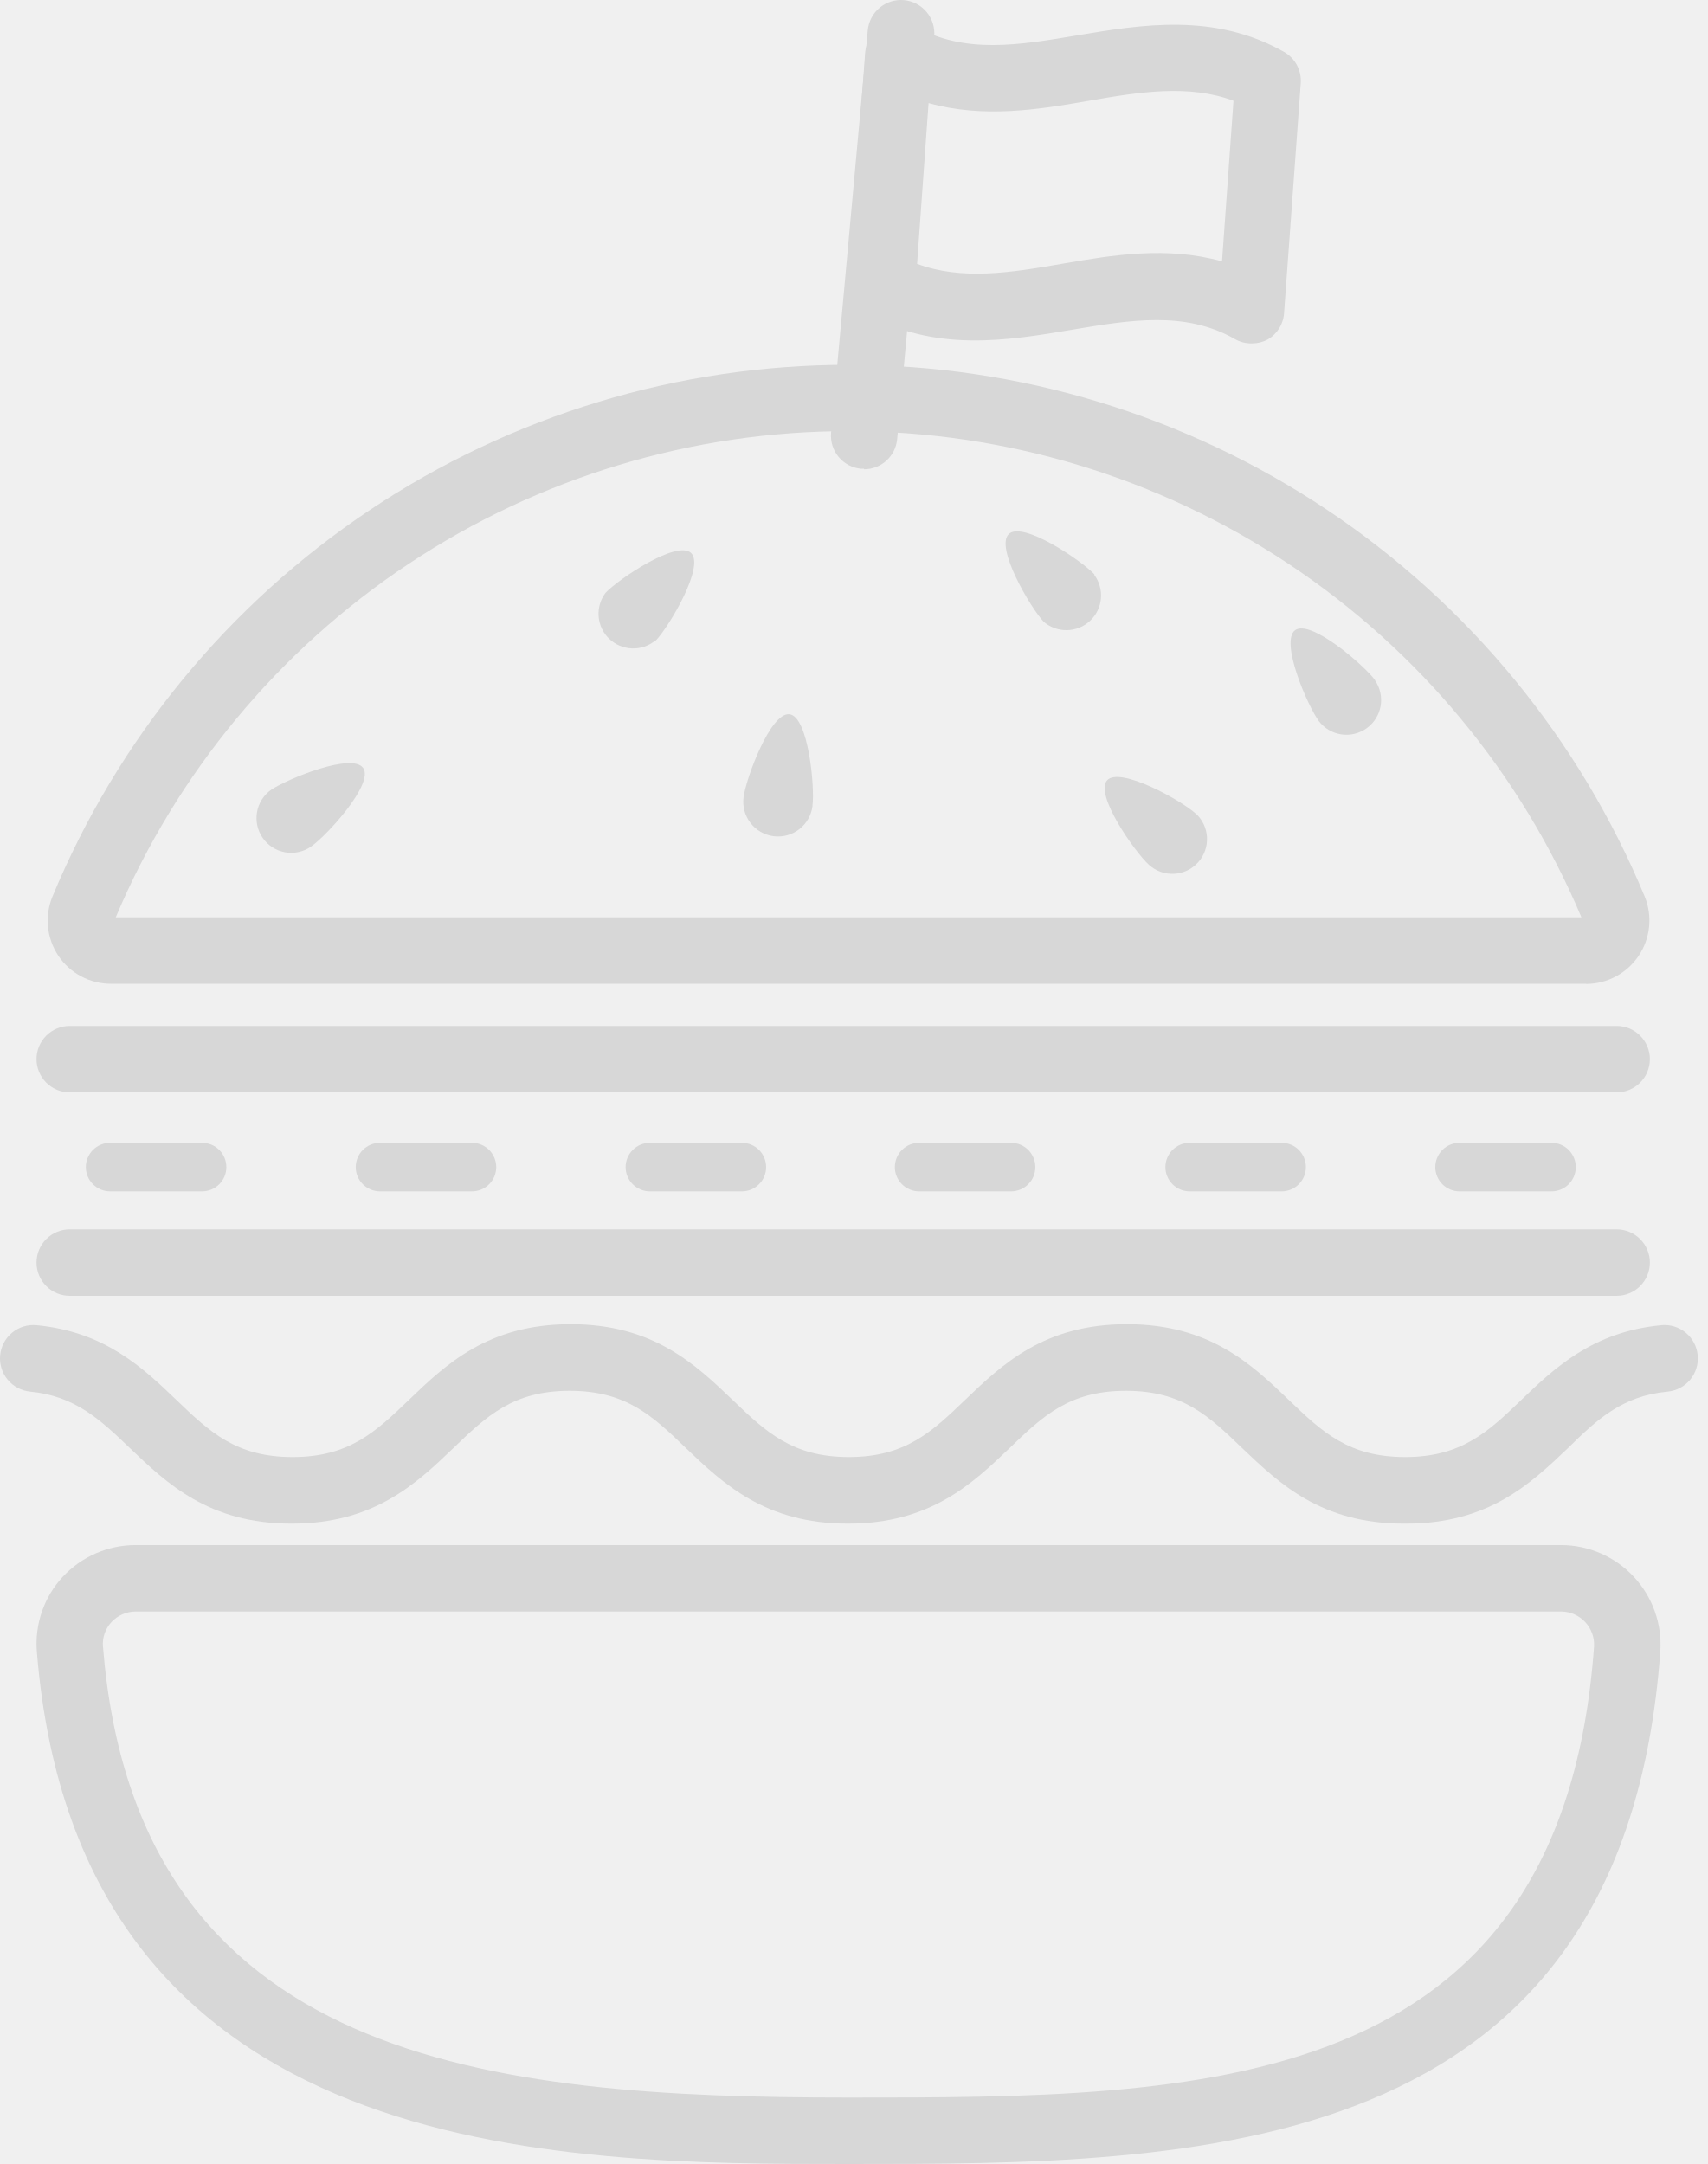
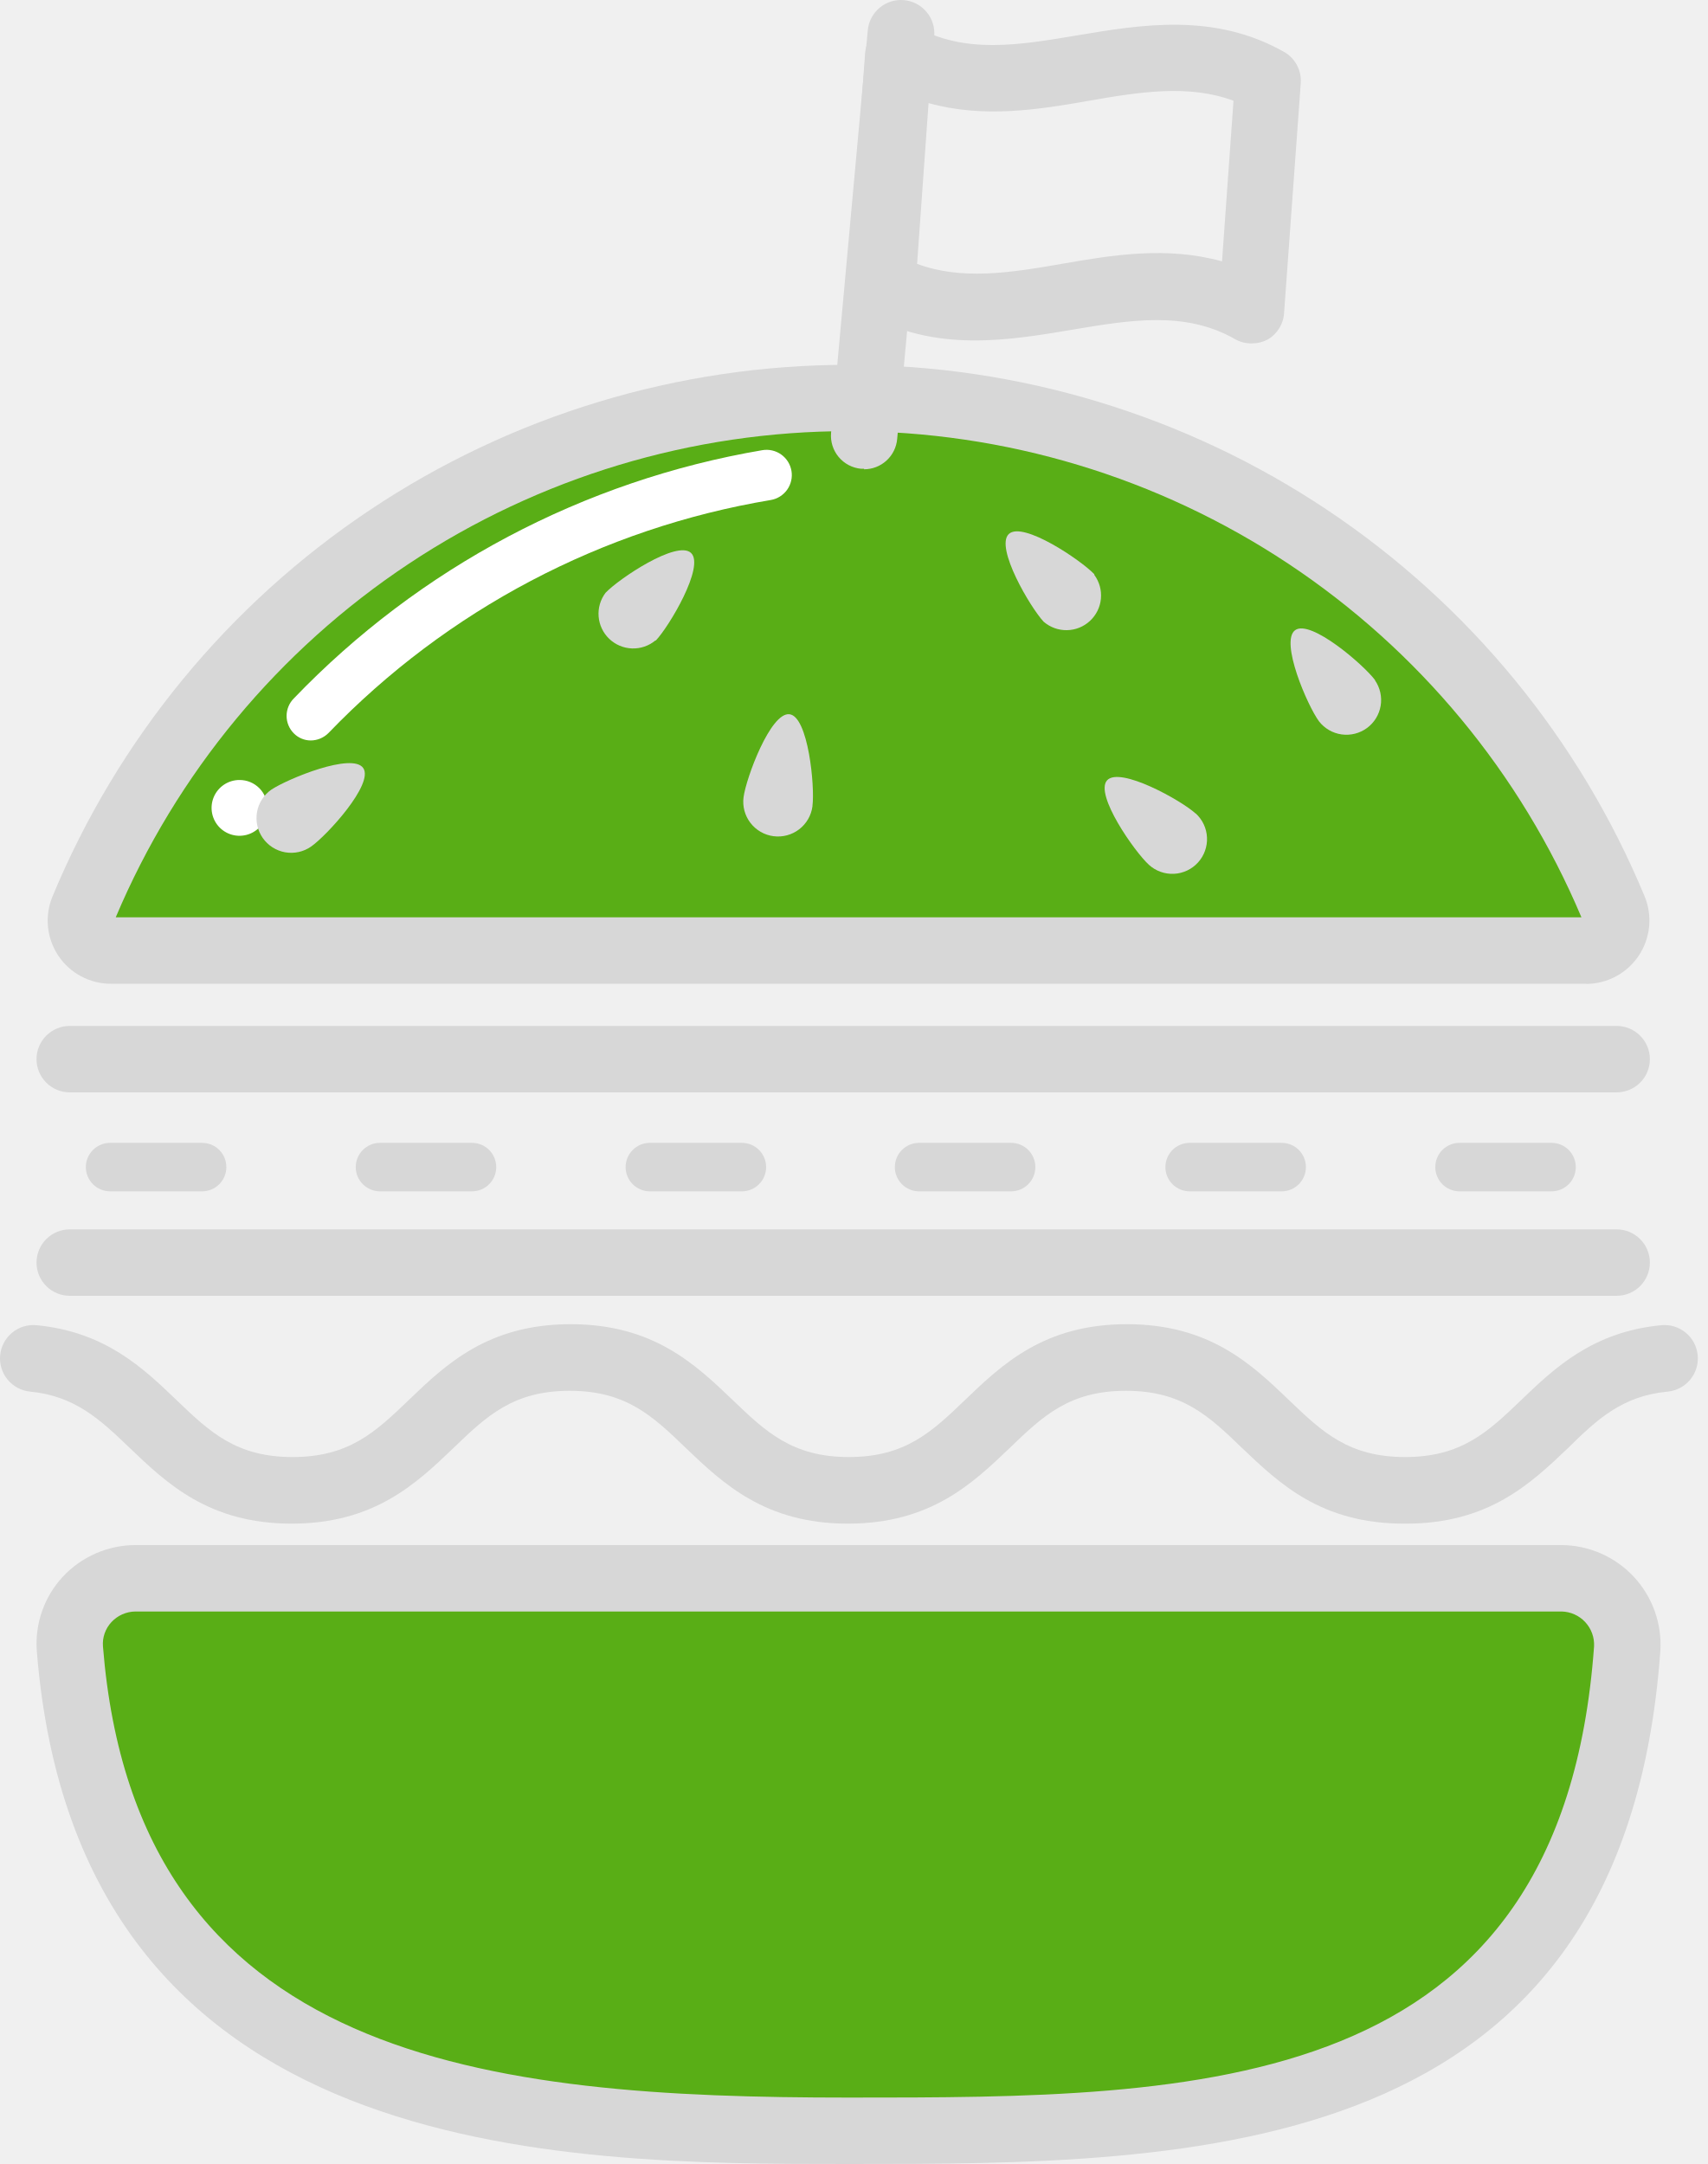
<svg xmlns="http://www.w3.org/2000/svg" width="127" height="161" viewBox="0 0 127 161" fill="none">
+   <path d="M10.068 117.423H116.176C116.845 117.43 117.507 117.573 118.119 117.844C118.732 118.114 119.283 118.506 119.739 118.996C120.196 119.486 120.548 120.063 120.774 120.693C121 121.324 121.097 121.993 121.056 122.661C118.462 158.492 88.772 158.492 63.122 158.492C37.472 158.492 7.931 156.503 5.2 122.661C5.157 121.992 5.25 121.321 5.474 120.689C5.698 120.057 6.048 119.477 6.504 118.984C6.959 118.492 7.51 118.097 8.123 117.825C8.736 117.552 9.398 117.407 10.068 117.398V117.423Z" fill="#59AE16" />
+   <path d="M118.005 70.72H8.252C7.887 70.718 7.527 70.627 7.205 70.454C6.883 70.282 6.608 70.032 6.404 69.729C6.2 69.425 6.074 69.076 6.037 68.713C5.999 68.349 6.052 67.982 6.189 67.643C10.857 56.385 18.758 46.764 28.892 39.995C39.027 33.226 50.941 29.613 63.129 29.613C75.316 29.613 87.23 33.226 97.364 39.995C107.499 46.764 115.4 56.385 120.068 67.643C120.205 67.982 120.258 68.349 120.22 68.713C120.183 69.076 120.056 69.425 119.853 69.729C119.649 70.032 119.374 70.282 119.052 70.454C118.73 70.627 118.37 70.718 118.005 70.72Z" fill="#59AE16" />
+   <path d="M23.103 55.09C22.64 55.085 22.196 54.899 21.868 54.571C21.694 54.4 21.557 54.196 21.463 53.971C21.369 53.746 21.32 53.505 21.32 53.262C21.32 53.018 21.369 52.777 21.463 52.552C21.557 52.327 21.694 52.123 21.868 51.952C31.204 42.225 43.418 35.754 56.71 33.493C57.201 33.41 57.706 33.525 58.112 33.813C58.519 34.102 58.794 34.54 58.878 35.031C58.962 35.523 58.846 36.027 58.558 36.434C58.27 36.841 57.831 37.116 57.34 37.2C44.795 39.293 33.258 45.371 24.438 54.534C24.263 54.71 24.055 54.85 23.826 54.946C23.597 55.041 23.351 55.09 23.103 55.09Z" fill="white" />
+   <path d="M19.891 60.106C19.891 60.517 19.769 60.919 19.54 61.261C19.311 61.602 18.987 61.868 18.607 62.025C18.227 62.182 17.809 62.222 17.406 62.141C17.003 62.06 16.633 61.861 16.343 61.57C16.053 61.278 15.857 60.907 15.778 60.504C15.699 60.1 15.742 59.682 15.901 59.303C16.06 58.924 16.328 58.601 16.671 58.374C17.014 58.148 17.416 58.028 17.828 58.031C18.099 58.031 18.369 58.084 18.62 58.189C18.871 58.293 19.099 58.447 19.291 58.639C19.483 58.832 19.634 59.061 19.737 59.313C19.84 59.565 19.892 59.834 19.891 60.106Z" fill="white" />
  <path d="M10.069 119.894C9.734 119.898 9.404 119.971 9.098 120.106C8.792 120.242 8.517 120.439 8.289 120.684C8.065 120.925 7.893 121.21 7.785 121.52C7.676 121.831 7.633 122.16 7.659 122.488C10.13 153.463 36.435 156.058 63.122 156.058C89.192 156.058 116.164 156.058 118.585 122.488C118.602 122.159 118.552 121.829 118.439 121.519C118.327 121.209 118.153 120.925 117.928 120.683C117.704 120.441 117.433 120.246 117.132 120.111C116.831 119.975 116.506 119.902 116.176 119.894H10.069ZM63.122 161C41.686 161 5.818 161 2.742 122.884C2.66 121.875 2.787 120.86 3.117 119.903C3.447 118.946 3.971 118.068 4.657 117.324C5.348 116.579 6.185 115.983 7.116 115.575C8.047 115.167 9.052 114.955 10.069 114.952H116.176C117.185 114.96 118.182 115.173 119.106 115.58C120.029 115.987 120.86 116.578 121.547 117.317C122.234 118.056 122.763 118.928 123.102 119.879C123.44 120.83 123.581 121.84 123.515 122.847C120.76 161 88.797 161 63.122 161Z" fill="#D7D7D7" />
  <path d="M8.61 68.249H117.646C113.123 57.526 105.539 48.375 95.842 41.941C86.145 35.507 74.766 32.076 63.128 32.076C51.491 32.076 40.112 35.507 30.415 41.941C20.718 48.375 13.133 57.526 8.61 68.249ZM118.005 73.191H8.252C7.48 73.192 6.719 73.003 6.037 72.64C5.355 72.277 4.773 71.752 4.343 71.11C3.913 70.469 3.648 69.731 3.571 68.962C3.494 68.194 3.608 67.418 3.903 66.704C8.757 54.993 16.975 44.984 27.517 37.942C38.058 30.901 50.451 27.142 63.128 27.142C75.806 27.142 88.198 30.901 98.74 37.942C109.282 44.984 117.499 54.993 122.354 66.704C122.645 67.419 122.756 68.194 122.678 68.962C122.599 69.73 122.334 70.467 121.905 71.108C121.475 71.75 120.895 72.276 120.215 72.641C119.536 73.007 118.776 73.199 118.005 73.203V73.191Z" fill="#D7D7D7" />
  <path d="M48.753 47.652C48.265 48.056 47.646 48.266 47.014 48.243C46.381 48.22 45.779 47.966 45.322 47.529C44.864 47.091 44.584 46.501 44.533 45.87C44.482 45.239 44.665 44.611 45.046 44.106C46.022 43.068 50.371 40.153 51.409 41.141C52.447 42.129 49.778 46.614 48.79 47.652H48.753Z" fill="#D7D7D7" />
  <path d="M23.14 62.985C22.862 63.179 22.548 63.316 22.217 63.389C21.886 63.462 21.544 63.468 21.21 63.409C20.876 63.349 20.557 63.224 20.271 63.041C19.986 62.858 19.739 62.621 19.545 62.343C19.351 62.065 19.214 61.751 19.141 61.419C19.069 61.088 19.062 60.746 19.122 60.412C19.181 60.078 19.306 59.759 19.489 59.474C19.672 59.188 19.909 58.941 20.188 58.747C21.423 57.932 26.204 55.967 27.02 57.141C27.835 58.315 24.314 62.17 23.14 62.985Z" fill="#D7D7D7" />
  <path d="M60.441 59.983C60.353 60.663 59.998 61.28 59.454 61.698C58.911 62.116 58.224 62.301 57.544 62.213C56.864 62.124 56.247 61.77 55.829 61.226C55.41 60.683 55.225 59.995 55.314 59.316C55.499 57.895 57.315 52.99 58.724 53.138C60.132 53.286 60.627 58.537 60.441 59.946V59.983Z" fill="#D7D7D7" />
  <path d="M81.408 42.772C81.784 43.283 81.959 43.915 81.899 44.547C81.839 45.18 81.548 45.767 81.081 46.198C80.615 46.63 80.007 46.874 79.372 46.884C78.737 46.895 78.12 46.671 77.64 46.256C76.664 45.218 74.007 40.721 75.045 39.732C76.083 38.744 80.42 41.684 81.408 42.722V42.772Z" fill="#D7D7D7" />
  <path d="M88.945 60.514C89.196 60.742 89.4 61.017 89.546 61.324C89.691 61.631 89.774 61.964 89.79 62.303C89.807 62.642 89.757 62.98 89.642 63.3C89.528 63.62 89.352 63.914 89.124 64.165C88.896 64.417 88.621 64.621 88.314 64.766C88.007 64.911 87.675 64.994 87.336 65.011C86.996 65.028 86.657 64.977 86.338 64.863C86.018 64.748 85.724 64.572 85.473 64.344C84.423 63.393 81.408 59.106 82.359 58.055C83.311 57.005 87.882 59.55 88.945 60.526V60.514Z" fill="#D7D7D7" />
  <path d="M102.289 50.617C102.67 51.171 102.821 51.851 102.709 52.513C102.597 53.176 102.231 53.769 101.689 54.166C101.147 54.563 100.472 54.733 99.806 54.641C99.141 54.548 98.538 54.199 98.125 53.669C97.272 52.52 95.197 47.726 96.346 46.886C97.495 46.046 101.448 49.468 102.289 50.593V50.617Z" fill="#D7D7D7" />
  <path d="M104.451 113.358C98.273 113.358 95.172 110.368 92.404 107.736C89.933 105.352 87.956 103.474 83.756 103.474C79.555 103.474 77.578 105.352 75.107 107.736C72.352 110.368 69.226 113.358 63.073 113.358C56.92 113.358 53.782 110.368 51.026 107.736C48.555 105.352 46.578 103.474 42.378 103.474C38.177 103.474 36.2 105.352 33.729 107.736C30.974 110.368 27.848 113.358 21.695 113.358C15.542 113.358 12.416 110.368 9.661 107.736C7.486 105.648 5.596 103.857 2.247 103.535C1.592 103.473 0.988 103.153 0.569 102.646C0.15 102.138 -0.051 101.485 0.011 100.83C0.073 100.174 0.393 99.57 0.901 99.151C1.408 98.732 2.062 98.531 2.717 98.593C7.82 99.087 10.637 101.769 13.12 104.153C15.604 106.538 17.568 108.403 21.769 108.403C25.97 108.403 27.947 106.525 30.418 104.153C33.173 101.509 36.299 98.519 42.452 98.519C48.605 98.519 51.731 101.509 54.498 104.153C56.969 106.525 58.946 108.403 63.147 108.403C67.348 108.403 69.325 106.525 71.796 104.153C74.551 101.509 77.677 98.519 83.83 98.519C89.983 98.519 93.121 101.509 95.876 104.153C98.347 106.525 100.324 108.403 104.525 108.403C108.726 108.403 110.703 106.525 113.174 104.153C115.645 101.781 118.474 99.087 123.589 98.593C124.245 98.531 124.898 98.732 125.405 99.151C125.913 99.57 126.233 100.174 126.295 100.83C126.357 101.485 126.157 102.138 125.737 102.646C125.318 103.153 124.714 103.473 124.059 103.535C120.649 103.857 118.771 105.648 116.646 107.736C113.878 110.368 110.752 113.358 104.599 113.358H104.451Z" fill="#D7D7D7" />
  <path d="M64.284 34.877H64.061C63.409 34.817 62.808 34.501 62.389 33.999C61.969 33.496 61.767 32.848 61.825 32.196L64.555 2.259C64.614 1.603 64.931 0.998 65.436 0.576C65.942 0.155 66.594 -0.049 67.249 0.01C67.904 0.069 68.509 0.386 68.931 0.891C69.353 1.396 69.556 2.048 69.498 2.703L66.742 32.665C66.687 33.281 66.402 33.854 65.944 34.27C65.487 34.687 64.89 34.916 64.271 34.914L64.284 34.877Z" fill="#D7D7D7" />
  <path d="M68.225 19.63C71.536 20.866 75.169 20.297 78.987 19.63C82.804 18.963 86.82 18.308 90.909 19.445L91.762 7.497C88.451 6.262 84.818 6.83 81.013 7.497C77.207 8.165 73.167 8.807 69.078 7.67L68.225 19.618V19.63ZM93.084 25.549C92.65 25.551 92.222 25.436 91.848 25.215C88.142 23.114 84.077 23.806 79.74 24.535C74.959 25.338 69.547 26.253 64.358 23.3C63.956 23.069 63.627 22.73 63.409 22.322C63.19 21.913 63.091 21.452 63.122 20.989L64.358 3.951C64.388 3.535 64.522 3.134 64.749 2.784C64.976 2.434 65.287 2.147 65.655 1.95C66.022 1.746 66.434 1.64 66.853 1.64C67.273 1.64 67.685 1.746 68.052 1.95C71.759 4.05 75.811 3.358 80.148 2.629C84.929 1.826 90.341 0.924 95.53 3.865C95.934 4.096 96.264 4.437 96.483 4.848C96.701 5.259 96.799 5.723 96.766 6.188L95.53 23.213C95.516 23.627 95.397 24.031 95.185 24.387C94.974 24.744 94.676 25.041 94.32 25.252C93.963 25.445 93.564 25.547 93.158 25.549H93.084Z" fill="#D7D7D7" />
  <path d="M120.266 81.271H5.188C4.533 81.271 3.904 81.011 3.441 80.547C2.977 80.084 2.717 79.455 2.717 78.8C2.717 78.145 2.977 77.516 3.441 77.053C3.904 76.589 4.533 76.329 5.188 76.329H120.266C120.921 76.329 121.549 76.589 122.013 77.053C122.476 77.516 122.737 78.145 122.737 78.8C122.737 79.455 122.476 80.084 122.013 80.547C121.549 81.011 120.921 81.271 120.266 81.271Z" fill="#D7D7D7" />
  <path d="M120.266 96.406H5.188C4.533 96.406 3.904 96.146 3.441 95.683C2.977 95.219 2.717 94.591 2.717 93.935C2.717 93.28 2.977 92.651 3.441 92.188C3.904 91.725 4.533 91.464 5.188 91.464H120.266C120.921 91.464 121.549 91.725 122.013 92.188C122.476 92.651 122.737 93.28 122.737 93.935C122.737 94.591 122.476 95.219 122.013 95.683C121.549 96.146 120.921 96.406 120.266 96.406Z" fill="#D7D7D7" />
  <path d="M15.035 88.635H8.19C7.712 88.635 7.253 88.445 6.915 88.106C6.577 87.768 6.386 87.309 6.386 86.831C6.386 86.353 6.577 85.894 6.915 85.555C7.253 85.217 7.712 85.027 8.19 85.027H15.035C15.514 85.027 15.972 85.217 16.311 85.555C16.649 85.894 16.839 86.353 16.839 86.831C16.839 87.309 16.649 87.768 16.311 88.106C15.972 88.445 15.514 88.635 15.035 88.635Z" fill="#D7D7D7" />
  <path d="M35.113 88.635H28.268C27.789 88.635 27.331 88.445 26.992 88.106C26.654 87.768 26.464 87.309 26.464 86.831C26.464 86.353 26.654 85.894 26.992 85.555C27.331 85.217 27.789 85.027 28.268 85.027H35.113C35.591 85.027 36.05 85.217 36.388 85.555C36.726 85.894 36.916 86.353 36.916 86.831C36.916 87.309 36.726 87.768 36.388 88.106C36.05 88.445 35.591 88.635 35.113 88.635Z" fill="#D7D7D7" />
  <path d="M55.19 88.635H48.345C47.867 88.635 47.408 88.445 47.07 88.106C46.731 87.768 46.541 87.309 46.541 86.831C46.541 86.353 46.731 85.894 47.07 85.555C47.408 85.217 47.867 85.027 48.345 85.027H55.19C55.668 85.027 56.127 85.217 56.465 85.555C56.804 85.894 56.994 86.353 56.994 86.831C56.994 87.309 56.804 87.768 56.465 88.106C56.127 88.445 55.668 88.635 55.19 88.635Z" fill="#D7D7D7" />
  <path d="M75.267 88.635H68.373C67.895 88.635 67.436 88.445 67.097 88.106C66.759 87.768 66.569 87.309 66.569 86.831C66.569 86.353 66.759 85.894 67.097 85.555C67.436 85.217 67.895 85.027 68.373 85.027H75.218C75.696 85.027 76.155 85.217 76.493 85.555C76.832 85.894 77.022 86.353 77.022 86.831C77.022 87.309 76.832 87.768 76.493 88.106C76.155 88.445 75.696 88.635 75.218 88.635H75.267Z" fill="#D7D7D7" />
  <path d="M95.345 88.635H88.5C88.022 88.635 87.563 88.445 87.225 88.106C86.886 87.768 86.696 87.309 86.696 86.831C86.696 86.353 86.886 85.894 87.225 85.555C87.563 85.217 88.022 85.027 88.5 85.027H95.345C95.823 85.027 96.282 85.217 96.62 85.555C96.959 85.894 97.149 86.353 97.149 86.831C97.149 87.309 96.959 87.768 96.62 88.106C96.282 88.445 95.823 88.635 95.345 88.635Z" fill="#D7D7D7" />
  <path d="M115.422 88.635H108.577C108.099 88.635 107.64 88.445 107.302 88.106C106.964 87.768 106.774 87.309 106.774 86.831C106.774 86.353 106.964 85.894 107.302 85.555C107.64 85.217 108.099 85.027 108.577 85.027H115.422C115.901 85.027 116.36 85.217 116.698 85.555C117.036 85.894 117.226 86.353 117.226 86.831C117.226 87.309 117.036 87.768 116.698 88.106C116.36 88.445 115.901 88.635 115.422 88.635Z" fill="#D7D7D7" />
</svg>
